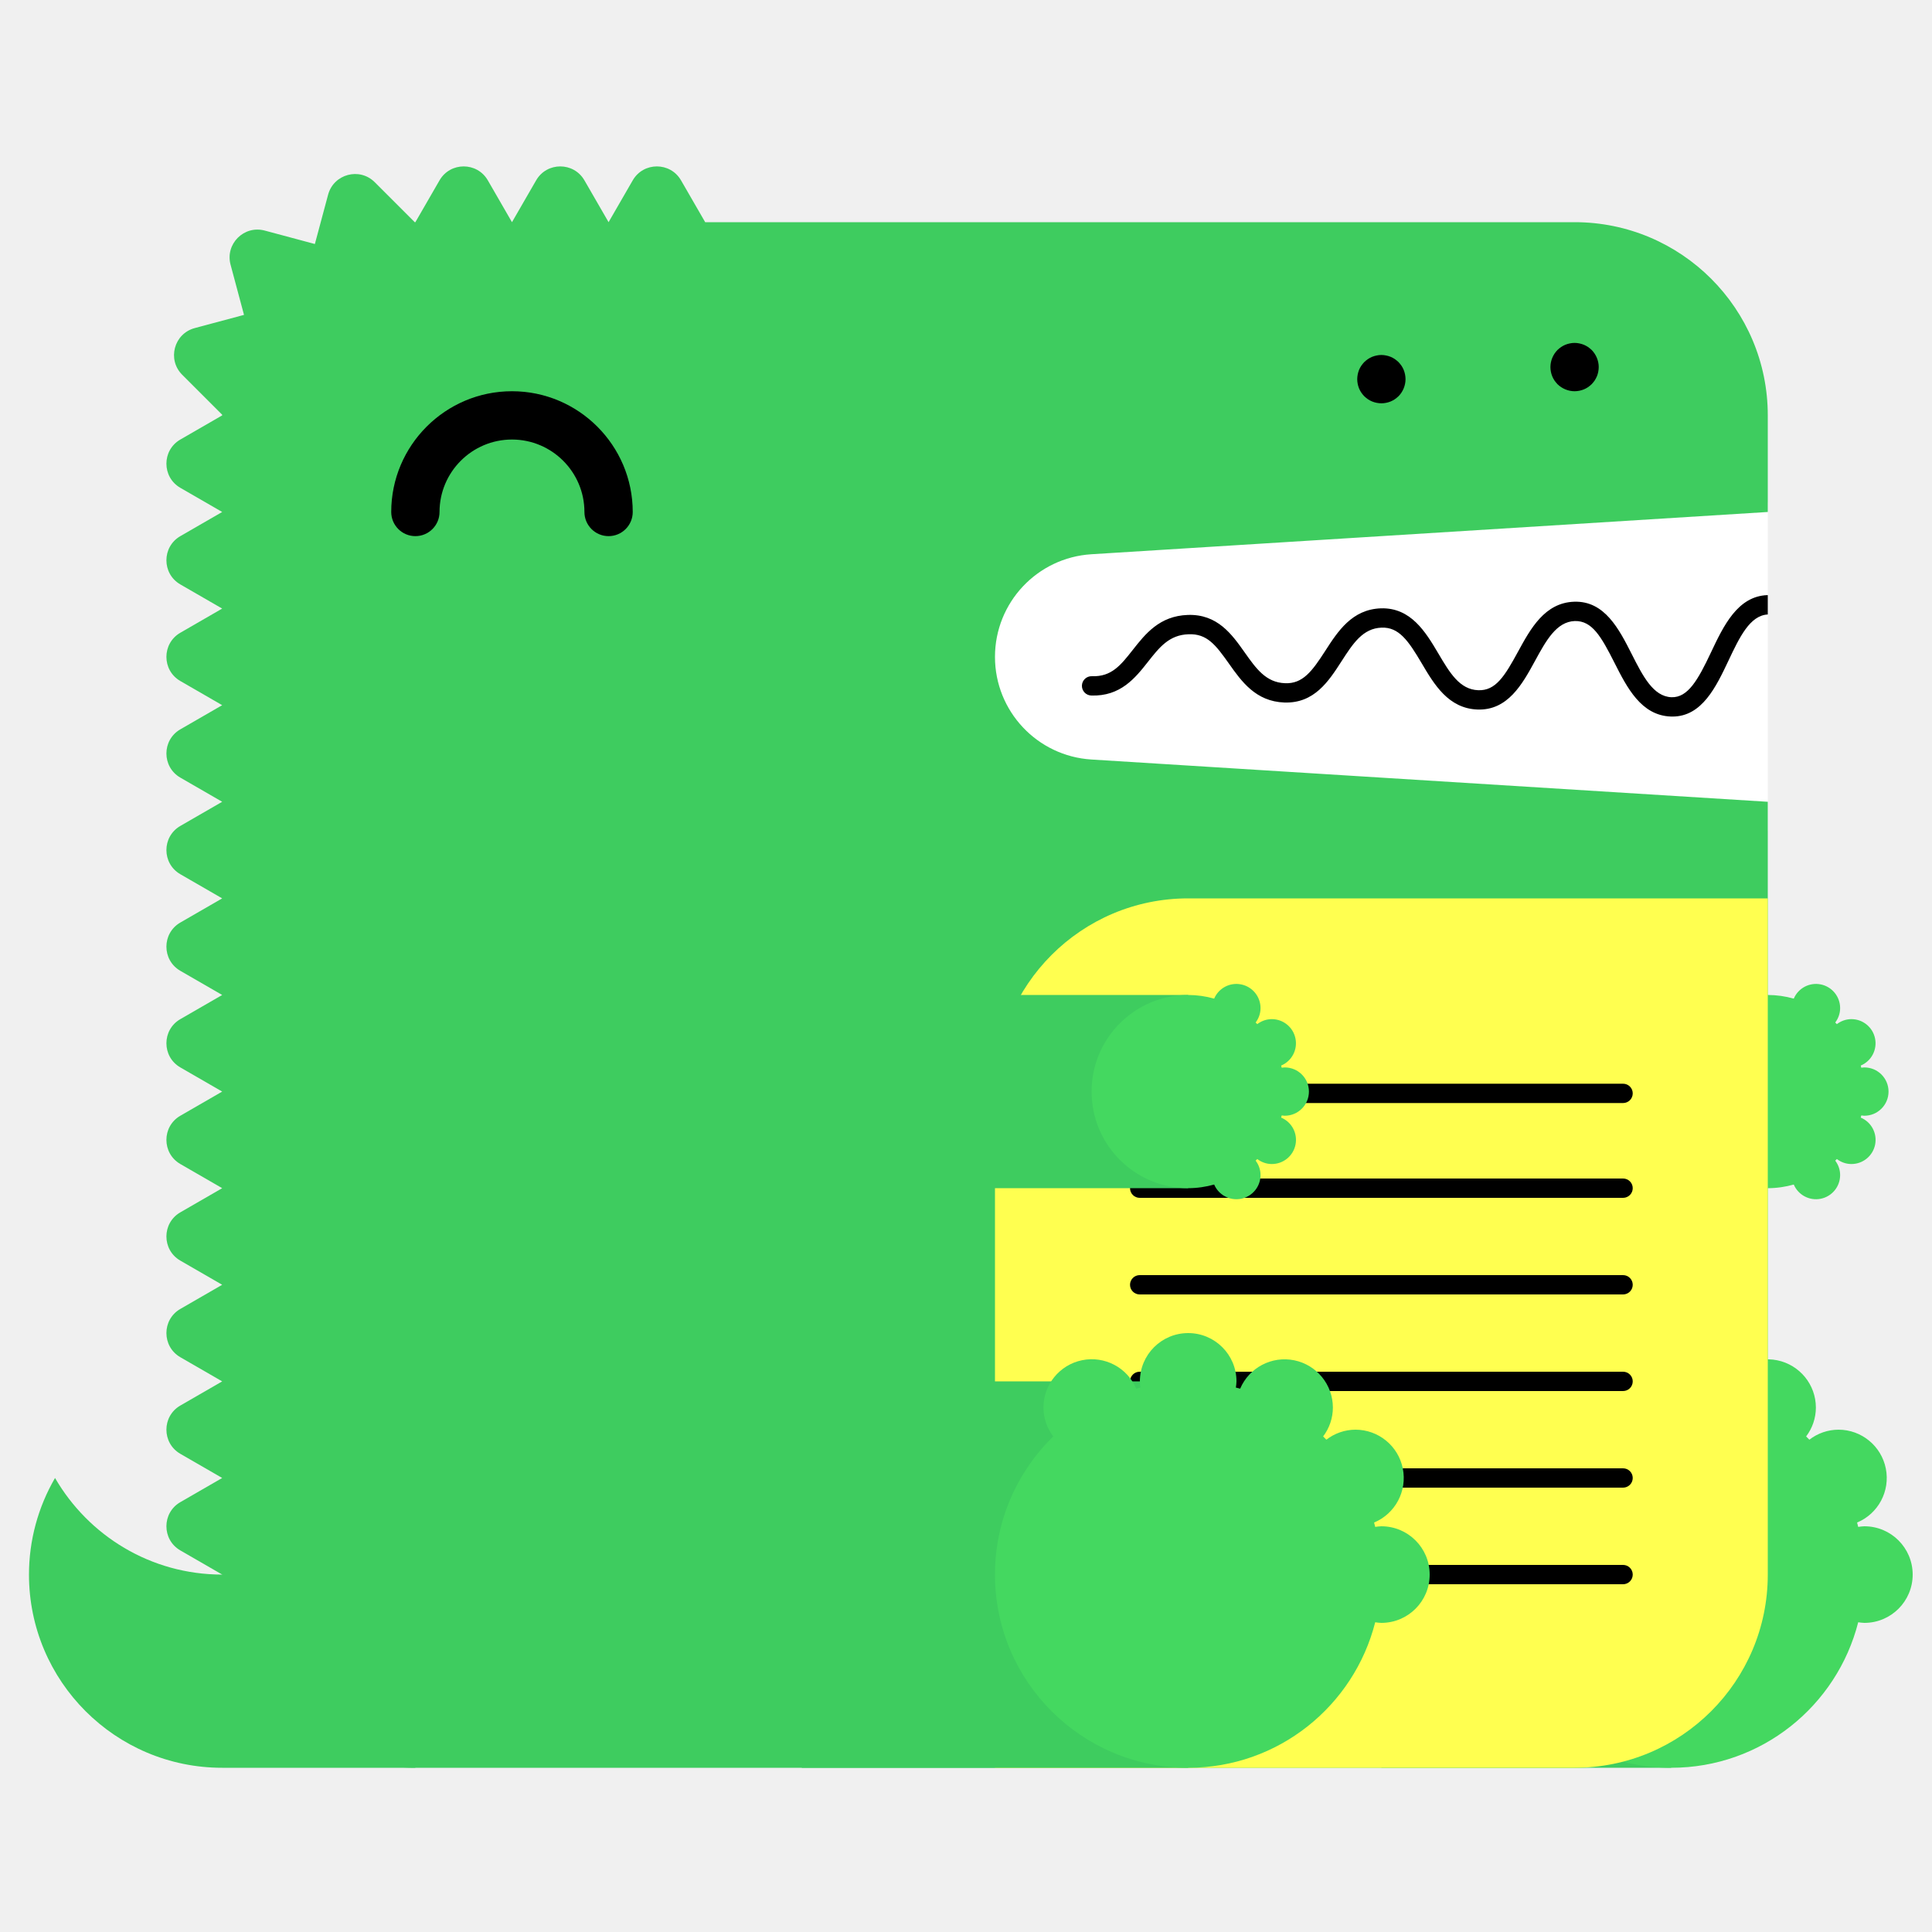
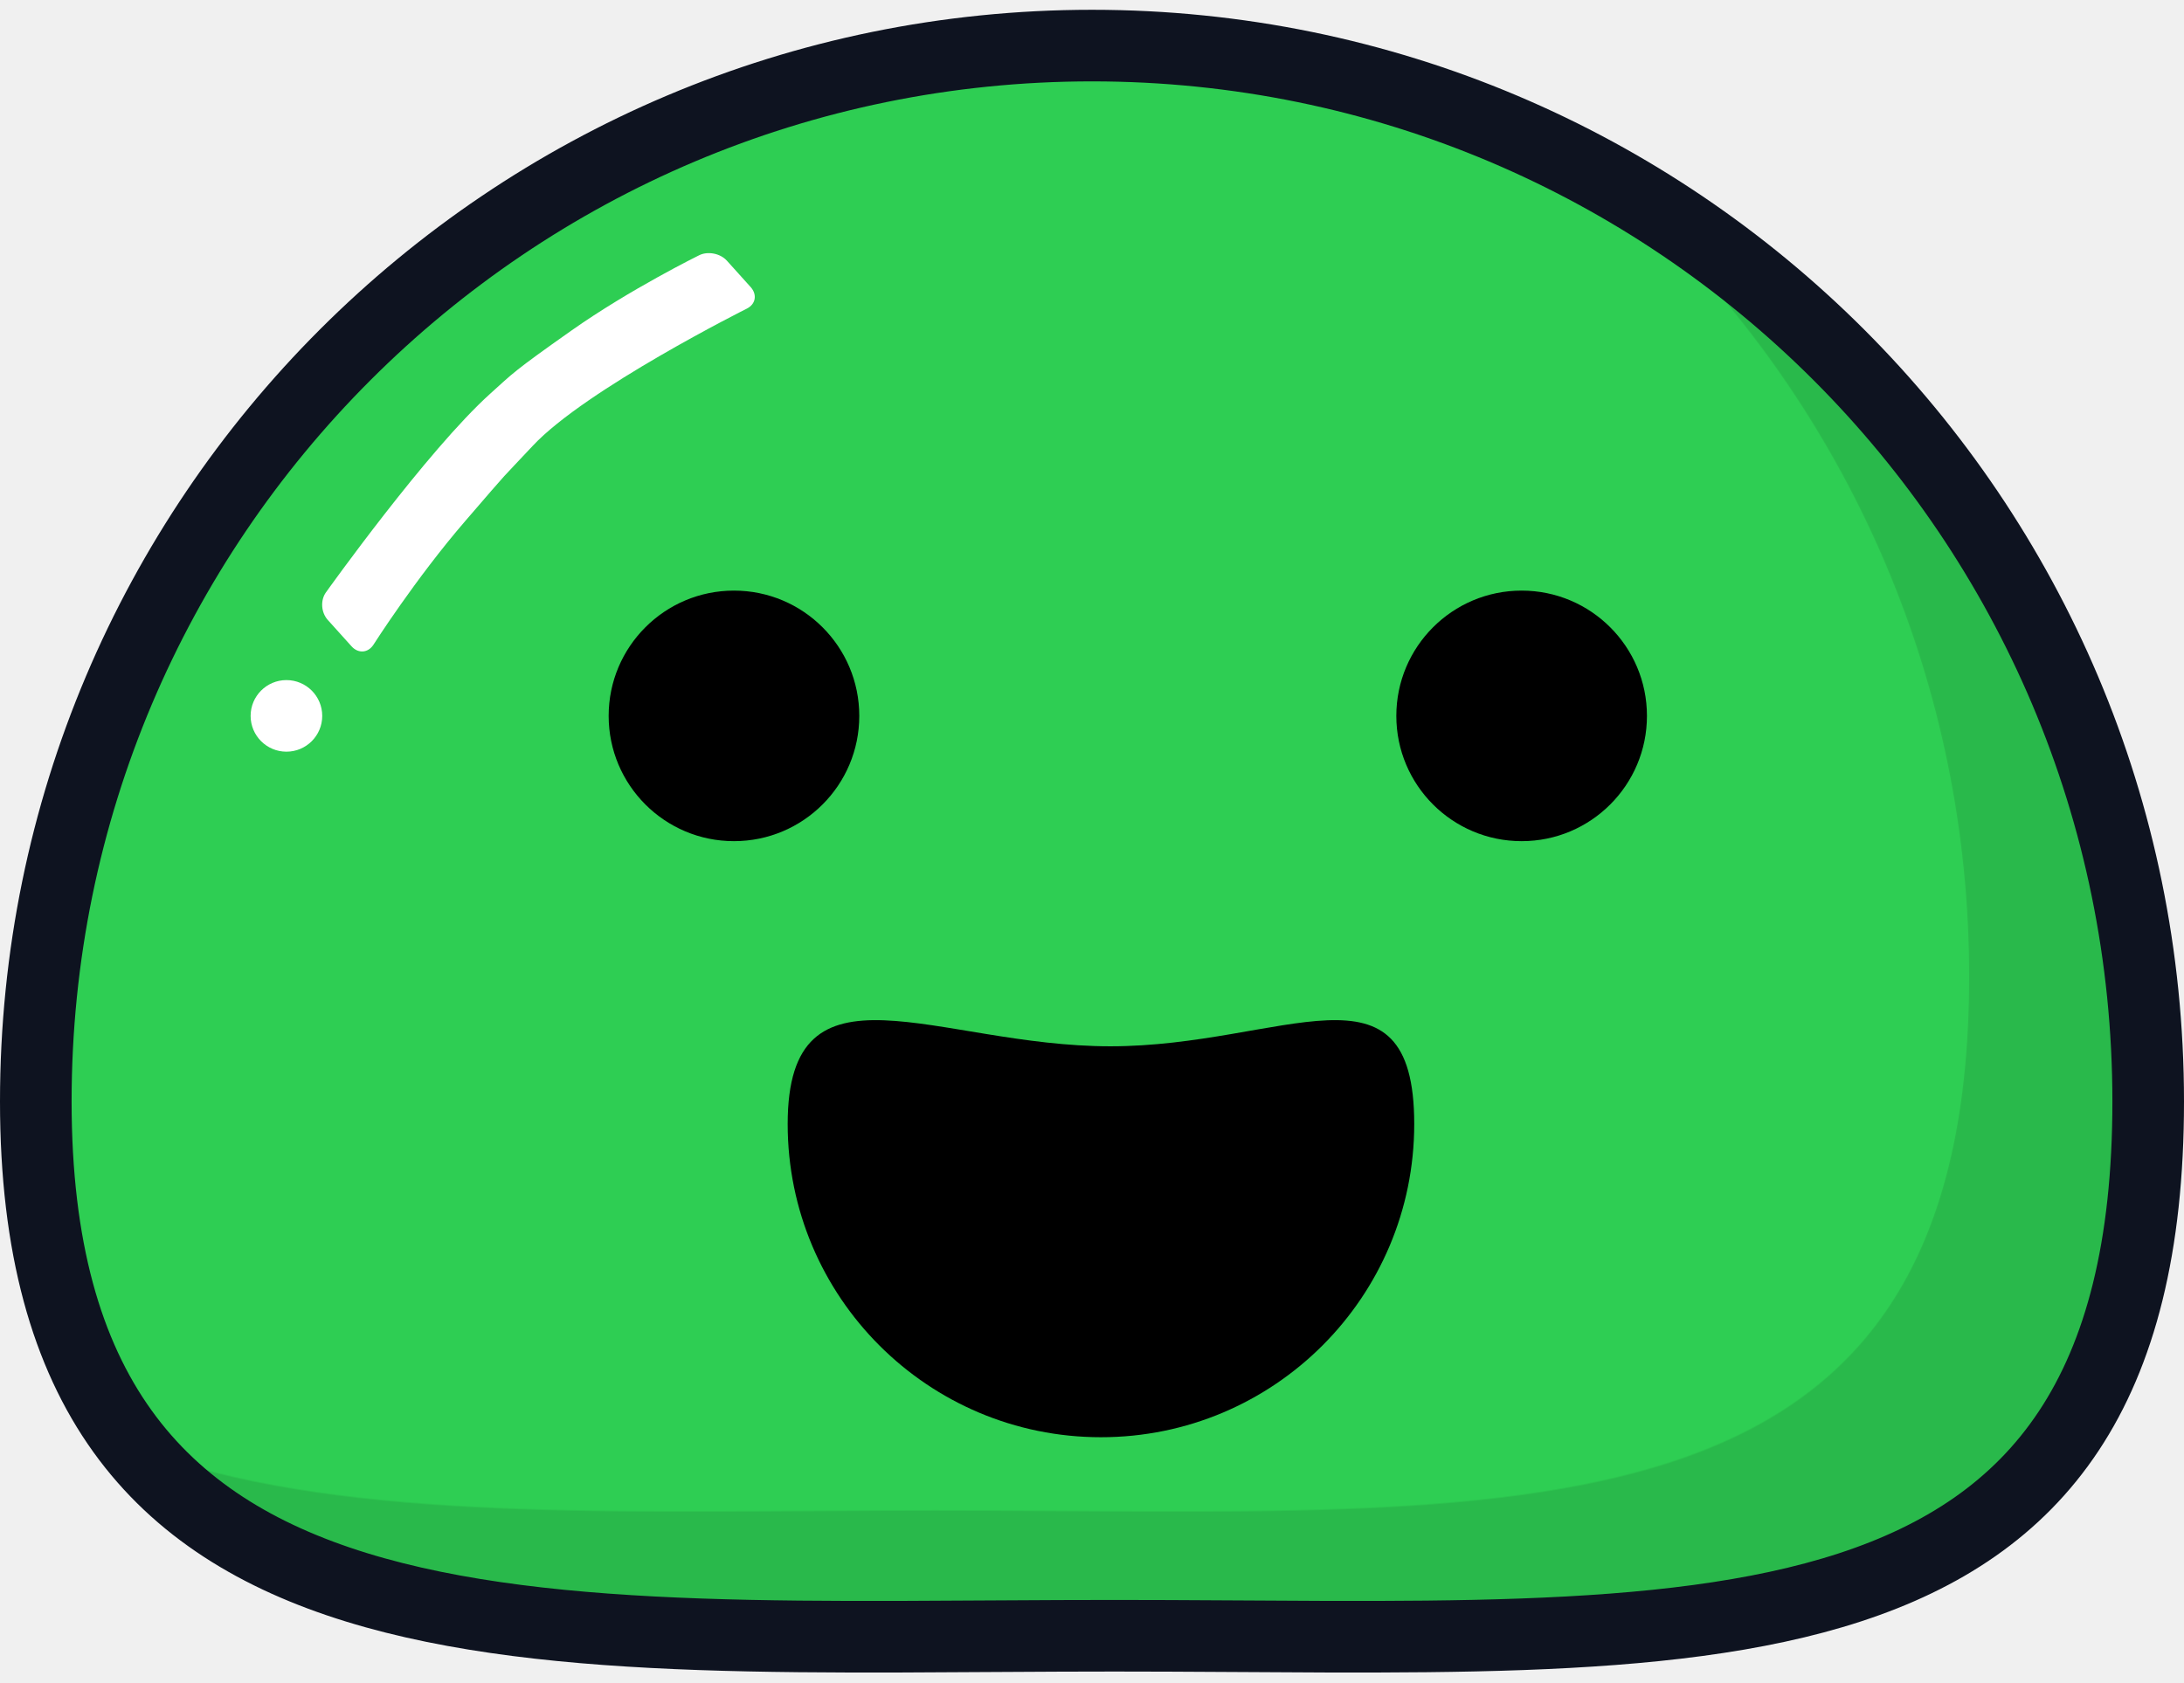
- <svg xmlns="http://www.w3.org/2000/svg" width="200" height="200" viewBox="0 0 200 200">
-   <g fill="none" fill-rule="evenodd">
-     <path fill="#FFF" d="M99 52h84v34H99z" />
-     <path d="M23 163c-7.398 0-13.843-4.027-17.303-10A19.886 19.886 0 0 0 3 163c0 11.046 8.954 20 20 20h20v-20H23z" fill="#3ECC5F" />
-     <path d="M112.98 57.376L183 53V43c0-11.046-8.954-20-20-20H73l-2.5-4.33c-1.112-1.925-3.889-1.925-5 0L63 23l-2.5-4.33c-1.111-1.925-3.889-1.925-5 0L53 23l-2.5-4.33c-1.111-1.925-3.889-1.925-5 0L43 23c-.022 0-.042.003-.065.003l-4.142-4.141c-1.57-1.571-4.252-.853-4.828 1.294l-1.369 5.104-5.192-1.392c-2.148-.575-4.111 1.389-3.535 3.536l1.39 5.193-5.102 1.367c-2.148.576-2.867 3.259-1.296 4.83l4.142 4.142c0 .021-.003.042-.003.064l-4.33 2.5c-1.925 1.111-1.925 3.889 0 5L23 53l-4.33 2.5c-1.925 1.111-1.925 3.889 0 5L23 63l-4.33 2.5c-1.925 1.111-1.925 3.889 0 5L23 73l-4.33 2.5c-1.925 1.111-1.925 3.889 0 5L23 83l-4.33 2.5c-1.925 1.111-1.925 3.889 0 5L23 93l-4.33 2.5c-1.925 1.111-1.925 3.889 0 5L23 103l-4.33 2.5c-1.925 1.111-1.925 3.889 0 5L23 113l-4.33 2.5c-1.925 1.111-1.925 3.889 0 5L23 123l-4.33 2.5c-1.925 1.111-1.925 3.889 0 5L23 133l-4.33 2.5c-1.925 1.111-1.925 3.889 0 5L23 143l-4.33 2.5c-1.925 1.111-1.925 3.889 0 5L23 153l-4.33 2.5c-1.925 1.111-1.925 3.889 0 5L23 163c0 11.046 8.954 20 20 20h120c11.046 0 20-8.954 20-20V83l-70.02-4.376A10.645 10.645 0 0 1 103 68c0-5.621 4.37-10.273 9.98-10.624" fill="#3ECC5F" />
-     <path fill="#3ECC5F" d="M143 183h30v-40h-30z" />
-     <path d="M193 158c-.219 0-.428.037-.639.064-.038-.15-.074-.301-.116-.451A5 5 0 0 0 190.32 148a4.96 4.96 0 0 0-3.016 1.036 26.531 26.531 0 0 0-.335-.336 4.955 4.955 0 0 0 1.011-2.987 5 5 0 0 0-9.599-1.959c-.148-.042-.297-.077-.445-.115.027-.211.064-.42.064-.639a5 5 0 0 0-5-5 5 5 0 0 0-5 5c0 .219.037.428.064.639-.148.038-.297.073-.445.115a4.998 4.998 0 0 0-9.599 1.959c0 1.125.384 2.151 1.011 2.987-3.717 3.632-6.031 8.693-6.031 14.3 0 11.046 8.954 20 20 20 9.339 0 17.16-6.41 19.361-15.064.211.027.42.064.639.064a5 5 0 0 0 5-5 5 5 0 0 0-5-5" fill="#44D860" />
-     <path fill="#3ECC5F" d="M153 123h30v-20h-30z" />
-     <path d="M193 115.5a2.5 2.5 0 1 0 0-5c-.109 0-.214.019-.319.032-.02-.075-.037-.15-.058-.225a2.501 2.501 0 0 0-.963-4.807c-.569 0-1.088.197-1.508.518a6.653 6.653 0 0 0-.168-.168c.314-.417.506-.931.506-1.494a2.5 2.5 0 0 0-4.8-.979A9.987 9.987 0 0 0 183 103c-5.522 0-10 4.478-10 10s4.478 10 10 10c.934 0 1.833-.138 2.69-.377a2.5 2.5 0 0 0 4.8-.979c0-.563-.192-1.077-.506-1.494.057-.055.113-.111.168-.168.42.321.939.518 1.508.518a2.5 2.5 0 0 0 .963-4.807c.021-.074.038-.15.058-.225.105.013.21.032.319.032" fill="#44D860" />
-     <path d="M63 55.5a2.5 2.5 0 0 1-2.5-2.5c0-4.136-3.364-7.5-7.5-7.5s-7.5 3.364-7.5 7.5a2.5 2.5 0 1 1-5 0c0-6.893 5.607-12.5 12.5-12.5S65.5 46.107 65.5 53a2.5 2.5 0 0 1-2.5 2.5" fill="#000" />
-     <path d="M103 183h60c11.046 0 20-8.954 20-20V93h-60c-11.046 0-20 8.954-20 20v70z" fill="#FFFF50" />
-     <path d="M168.02 124h-50.04a1 1 0 1 1 0-2h50.04a1 1 0 1 1 0 2m0 20h-50.04a1 1 0 1 1 0-2h50.04a1 1 0 1 1 0 2m0 20h-50.04a1 1 0 1 1 0-2h50.04a1 1 0 1 1 0 2m0-49.814h-50.04a1 1 0 1 1 0-2h50.04a1 1 0 1 1 0 2m0 19.814h-50.04a1 1 0 1 1 0-2h50.04a1 1 0 1 1 0 2m0 20h-50.04a1 1 0 1 1 0-2h50.04a1 1 0 1 1 0 2M183 61.611c-.012 0-.022-.006-.034-.005-3.09.105-4.552 3.196-5.842 5.923-1.346 2.85-2.387 4.703-4.093 4.647-1.889-.068-2.969-2.202-4.113-4.46-1.314-2.594-2.814-5.536-5.963-5.426-3.046.104-4.513 2.794-5.807 5.167-1.377 2.528-2.314 4.065-4.121 3.994-1.927-.07-2.951-1.805-4.136-3.813-1.321-2.236-2.848-4.75-5.936-4.664-2.994.103-4.465 2.385-5.763 4.4-1.373 2.13-2.335 3.428-4.165 3.351-1.973-.07-2.992-1.51-4.171-3.177-1.324-1.873-2.816-3.993-5.895-3.89-2.928.1-4.399 1.97-5.696 3.618-1.232 1.564-2.194 2.802-4.229 2.724a1 1 0 0 0-.072 2c3.017.101 4.545-1.8 5.872-3.487 1.177-1.496 2.193-2.787 4.193-2.855 1.926-.082 2.829 1.115 4.195 3.045 1.297 1.834 2.769 3.914 5.731 4.021 3.103.104 4.596-2.215 5.918-4.267 1.182-1.834 2.202-3.417 4.15-3.484 1.793-.067 2.769 1.35 4.145 3.681 1.297 2.197 2.766 4.686 5.787 4.796 3.125.108 4.634-2.62 5.949-5.035 1.139-2.088 2.214-4.06 4.119-4.126 1.793-.042 2.728 1.595 4.111 4.33 1.292 2.553 2.757 5.445 5.825 5.556l.169.003c3.064 0 4.518-3.075 5.805-5.794 1.139-2.41 2.217-4.68 4.067-4.773v-2z" fill="#000" />
-     <path fill="#3ECC5F" d="M83 183h40v-40H83z" />
-     <path d="M143 158c-.219 0-.428.037-.639.064-.038-.15-.074-.301-.116-.451A5 5 0 0 0 140.32 148a4.96 4.96 0 0 0-3.016 1.036 26.531 26.531 0 0 0-.335-.336 4.955 4.955 0 0 0 1.011-2.987 5 5 0 0 0-9.599-1.959c-.148-.042-.297-.077-.445-.115.027-.211.064-.42.064-.639a5 5 0 0 0-5-5 5 5 0 0 0-5 5c0 .219.037.428.064.639-.148.038-.297.073-.445.115a4.998 4.998 0 0 0-9.599 1.959c0 1.125.384 2.151 1.011 2.987-3.717 3.632-6.031 8.693-6.031 14.3 0 11.046 8.954 20 20 20 9.339 0 17.16-6.41 19.361-15.064.211.027.42.064.639.064a5 5 0 0 0 5-5 5 5 0 0 0-5-5" fill="#44D860" />
-     <path fill="#3ECC5F" d="M83 123h40v-20H83z" />
-     <path d="M133 115.5a2.5 2.5 0 1 0 0-5c-.109 0-.214.019-.319.032-.02-.075-.037-.15-.058-.225a2.501 2.501 0 0 0-.963-4.807c-.569 0-1.088.197-1.508.518a6.653 6.653 0 0 0-.168-.168c.314-.417.506-.931.506-1.494a2.5 2.5 0 0 0-4.8-.979A9.987 9.987 0 0 0 123 103c-5.522 0-10 4.478-10 10s4.478 10 10 10c.934 0 1.833-.138 2.69-.377a2.5 2.5 0 0 0 4.8-.979c0-.563-.192-1.077-.506-1.494.057-.055.113-.111.168-.168.42.321.939.518 1.508.518a2.5 2.5 0 0 0 .963-4.807c.021-.074.038-.15.058-.225.105.013.21.032.319.032" fill="#44D860" />
-     <path d="M143 41.75c-.16 0-.33-.02-.49-.05a2.52 2.52 0 0 1-.47-.14c-.15-.06-.29-.14-.431-.23-.13-.09-.259-.2-.38-.31-.109-.12-.219-.24-.309-.38s-.17-.28-.231-.43a2.619 2.619 0 0 1-.189-.96c0-.16.02-.33.05-.49.03-.16.08-.31.139-.47.061-.15.141-.29.231-.43.09-.13.2-.26.309-.38.121-.11.25-.22.38-.31.141-.09.281-.17.431-.23.149-.06.31-.11.47-.14.32-.07.65-.07.98 0 .159.03.32.08.47.14.149.06.29.14.43.23.13.09.259.2.38.31.11.12.22.25.31.38.09.14.17.28.23.43.06.16.11.31.14.47.029.16.05.33.05.49 0 .66-.271 1.31-.73 1.77-.121.11-.25.22-.38.31-.14.09-.281.17-.43.23a2.565 2.565 0 0 1-.96.19m20-1.25c-.66 0-1.3-.27-1.771-.73a3.802 3.802 0 0 1-.309-.38c-.09-.14-.17-.28-.231-.43a2.619 2.619 0 0 1-.189-.96c0-.66.27-1.3.729-1.77.121-.11.25-.22.38-.31.141-.09.281-.17.431-.23.149-.06.31-.11.47-.14.32-.07.66-.07.98 0 .159.03.32.08.47.14.149.06.29.14.43.23.13.09.259.2.38.31.459.47.73 1.11.73 1.77 0 .16-.021.33-.05.49-.03.16-.08.32-.14.47-.07.15-.14.29-.23.43-.09.13-.2.26-.31.38-.121.11-.25.22-.38.31-.14.09-.281.17-.43.23a2.565 2.565 0 0 1-.96.19" fill="#000" />
+ <svg xmlns="http://www.w3.org/2000/svg" xmlns:xlink="http://www.w3.org/1999/xlink" width="122px" height="94px" viewBox="0 0 122 94" version="1.1">
+   <defs>
+     <path d="M144.453,104 C177.038,104 203.453,77.585 203.453,45 C203.453,12.415 177.038,-14 144.453,-14 C111.868,-14 114.603,13.675 114.603,46.26 C114.603,78.845 111.868,104 144.453,104 Z" id="path-1" />
+     <filter x="-50%" y="-50%" width="200%" height="200%" filterUnits="objectBoundingBox" id="filter-2">
+       <feOffset dx="7" dy="-10" in="SourceAlpha" result="shadowOffsetInner1" />
+       <feComposite in="shadowOffsetInner1" in2="SourceAlpha" operator="arithmetic" k2="-1" k3="1" result="shadowInnerInner1" />
+       <feColorMatrix values="0 0 0 0 0   0 0 0 0 0   0 0 0 0 0  0 0 0 0.1 0" type="matrix" in="shadowInnerInner1" />
+     </filter>
+   </defs>
+   <g id="Page-1" stroke="none" stroke-width="1" fill="none" fill-rule="evenodd">
+     <g id="icon" transform="translate(-98, 2)">
+       <g id="body" transform="translate(159, 45) rotate(-90) translate(-159, -45) ">
+         <use fill="#2ECE53" fill-rule="evenodd" xlink:href="#path-1" />
+         <use fill="black" fill-opacity="1" filter="url(#filter-2)" xlink:href="#path-1" />
+         <use stroke="#0E1320" stroke-width="4" xlink:href="#path-1" />
+       </g>
+       <circle id="left-eye" fill="#000000" cx="139" cy="38" r="7" />
+       <circle id="right-eye" fill="#000000" cx="183" cy="38" r="7" />
+       <g id="light" transform="translate(112, 10)" fill="#FFFFFF">
+         <circle cx="2" cy="28" r="2" />
+         <path d="M12.255,-1.65 C12.115,-2.177 12.446,-2.604 13.012,-2.604 L14.993,-2.604 C15.55,-2.604 16.121,-2.166 16.259,-1.643 C16.259,-1.643 17.428,2.487 17.903,6.458 C18.378,10.429 18.317,10.465 18.317,12.178 C18.317,16.941 16.208,26.439 16.208,26.439 C16.094,26.968 15.559,27.396 14.993,27.396 L13.012,27.396 C12.454,27.396 12.117,26.969 12.257,26.43 C12.257,26.43 13.426,22.229 13.964,17.986 C14.502,13.743 14.31,15.298 14.563,12.372 C14.936,8.061 12.255,-1.65 12.255,-1.65 Z" id="light-line" transform="translate(15.27143, 12.39619) scale(-1, 1) rotate(-48) translate(-15.27143, -12.39619) " />
+       </g>
+       <path d="M159.5,78.305 C169.165,78.305 177,70.47 177,60.805 C177,51.14 169.689,56.462 160.024,56.462 C150.359,56.462 142,51.14 142,60.805 C142,70.47 149.835,78.305 159.5,78.305 Z" id="mouth" fill="#000000" />
+     </g>
  </g>
</svg>
